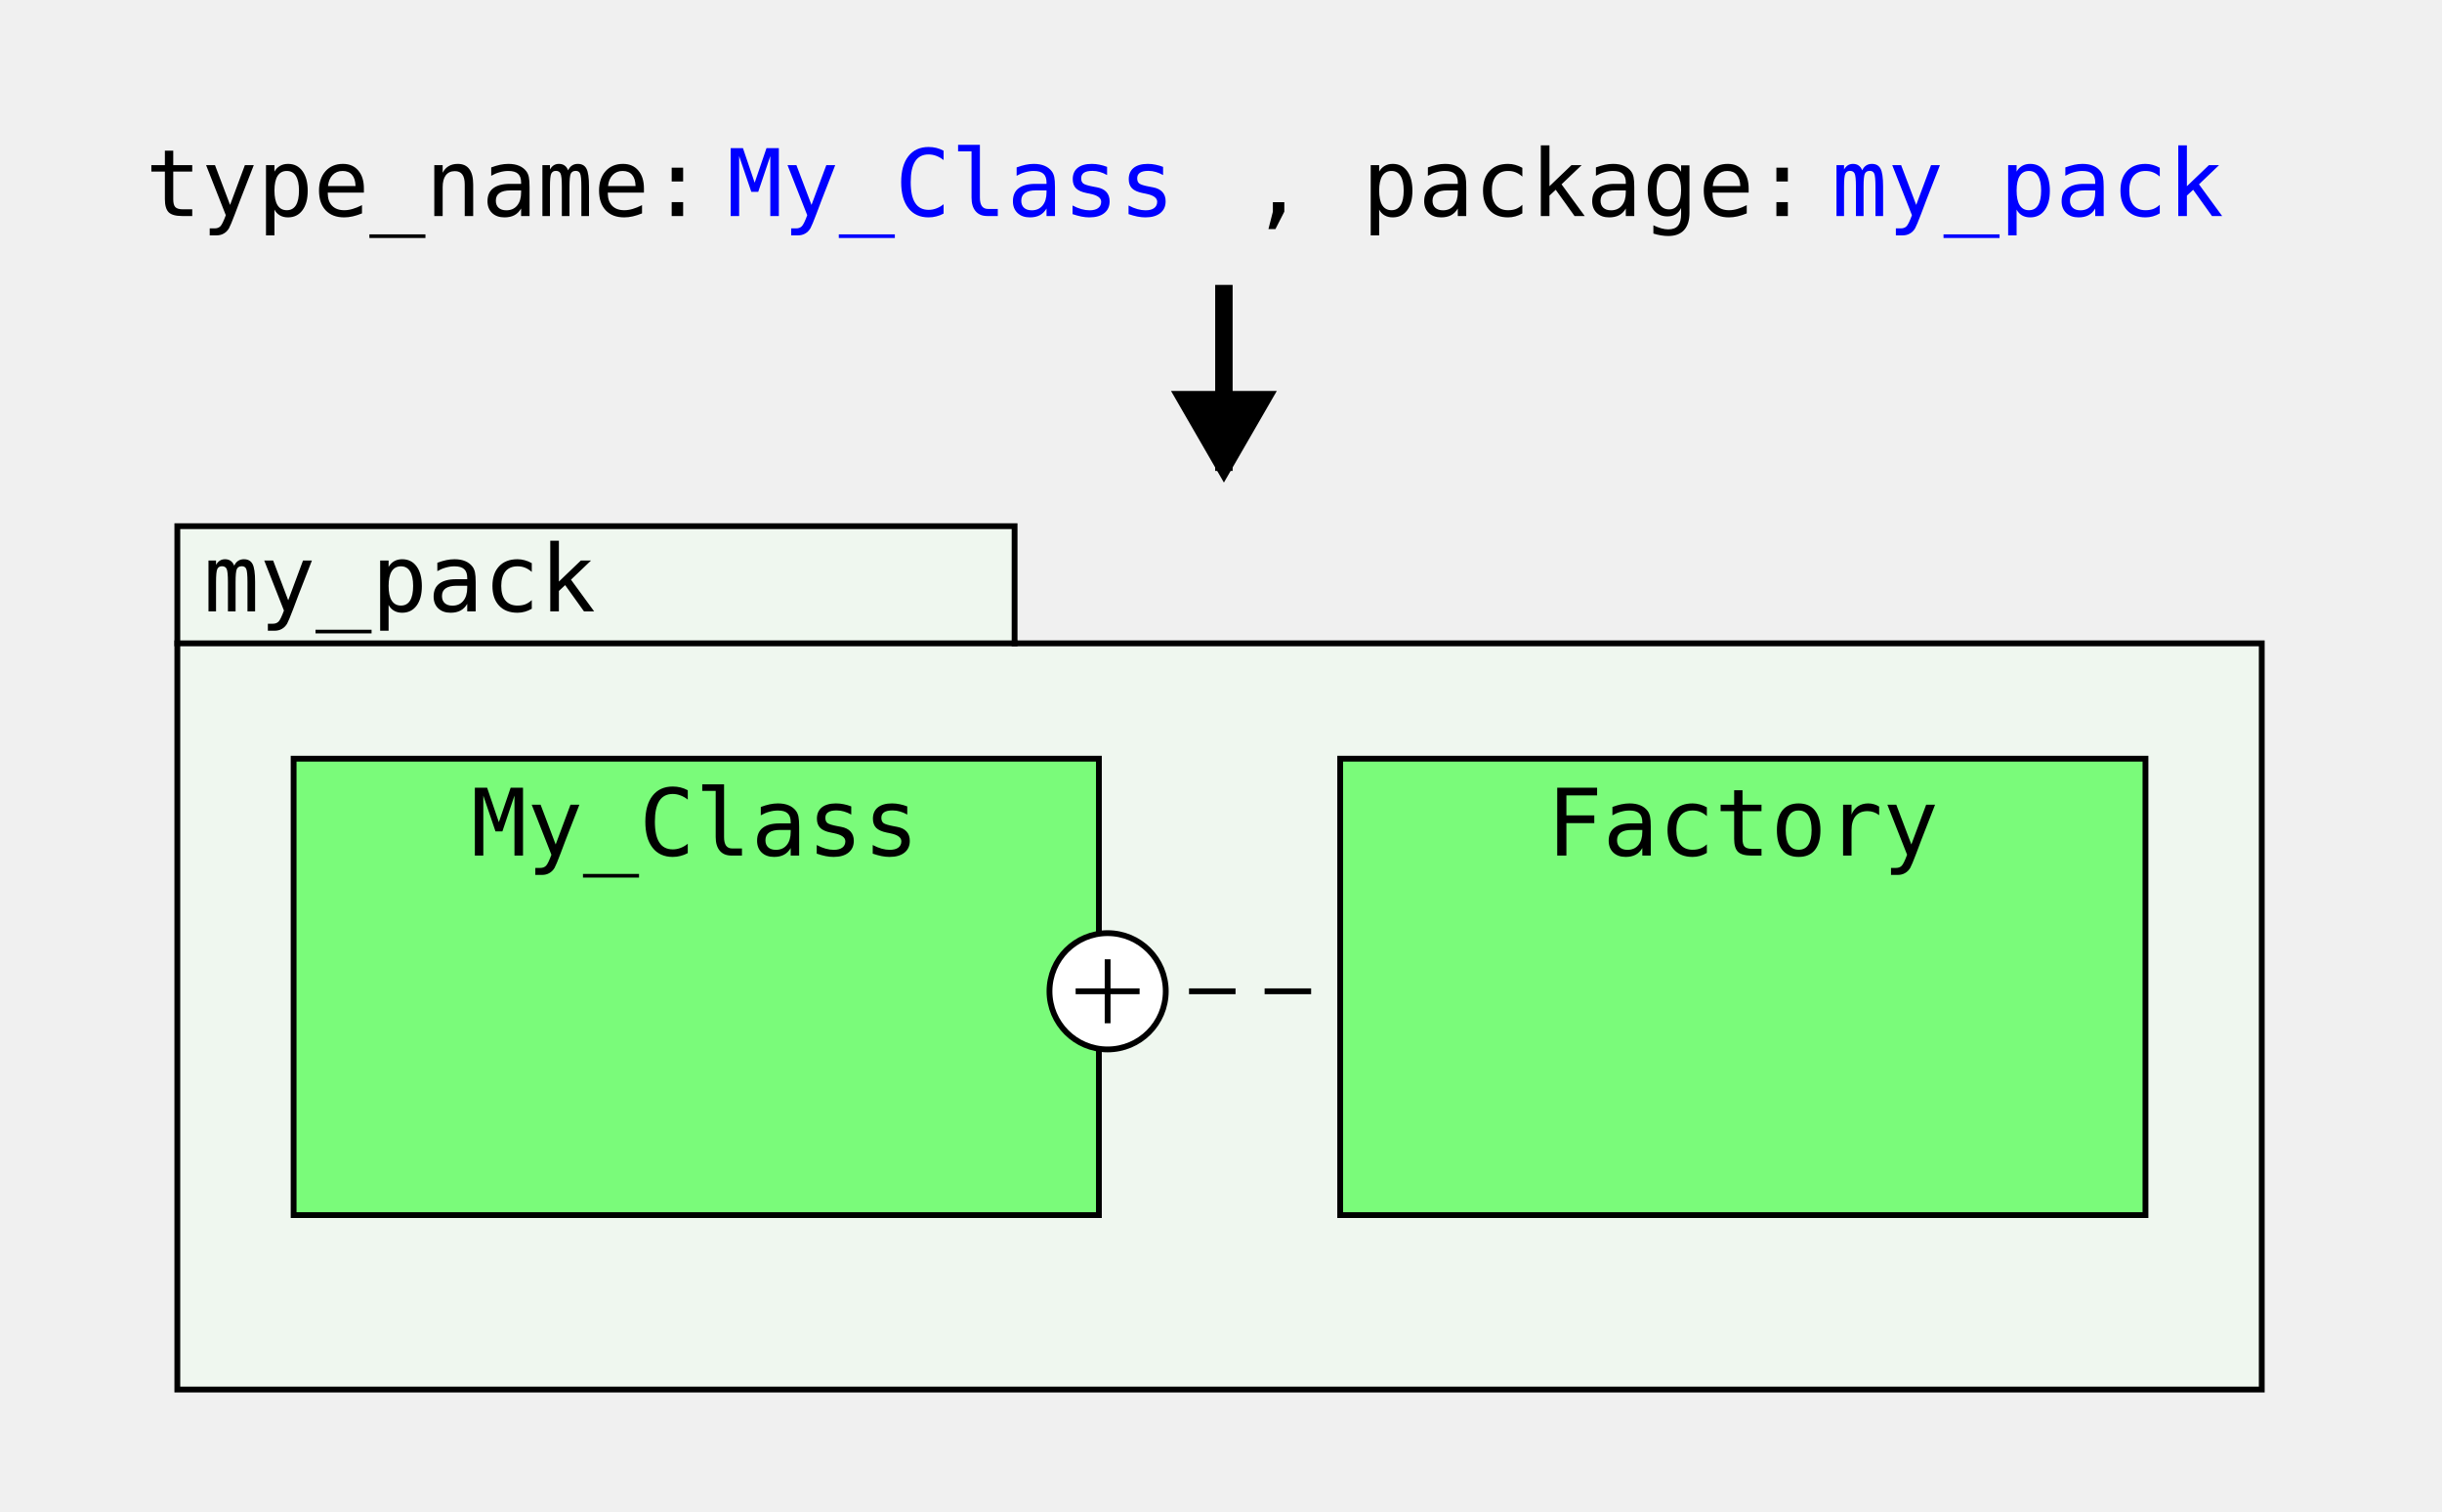
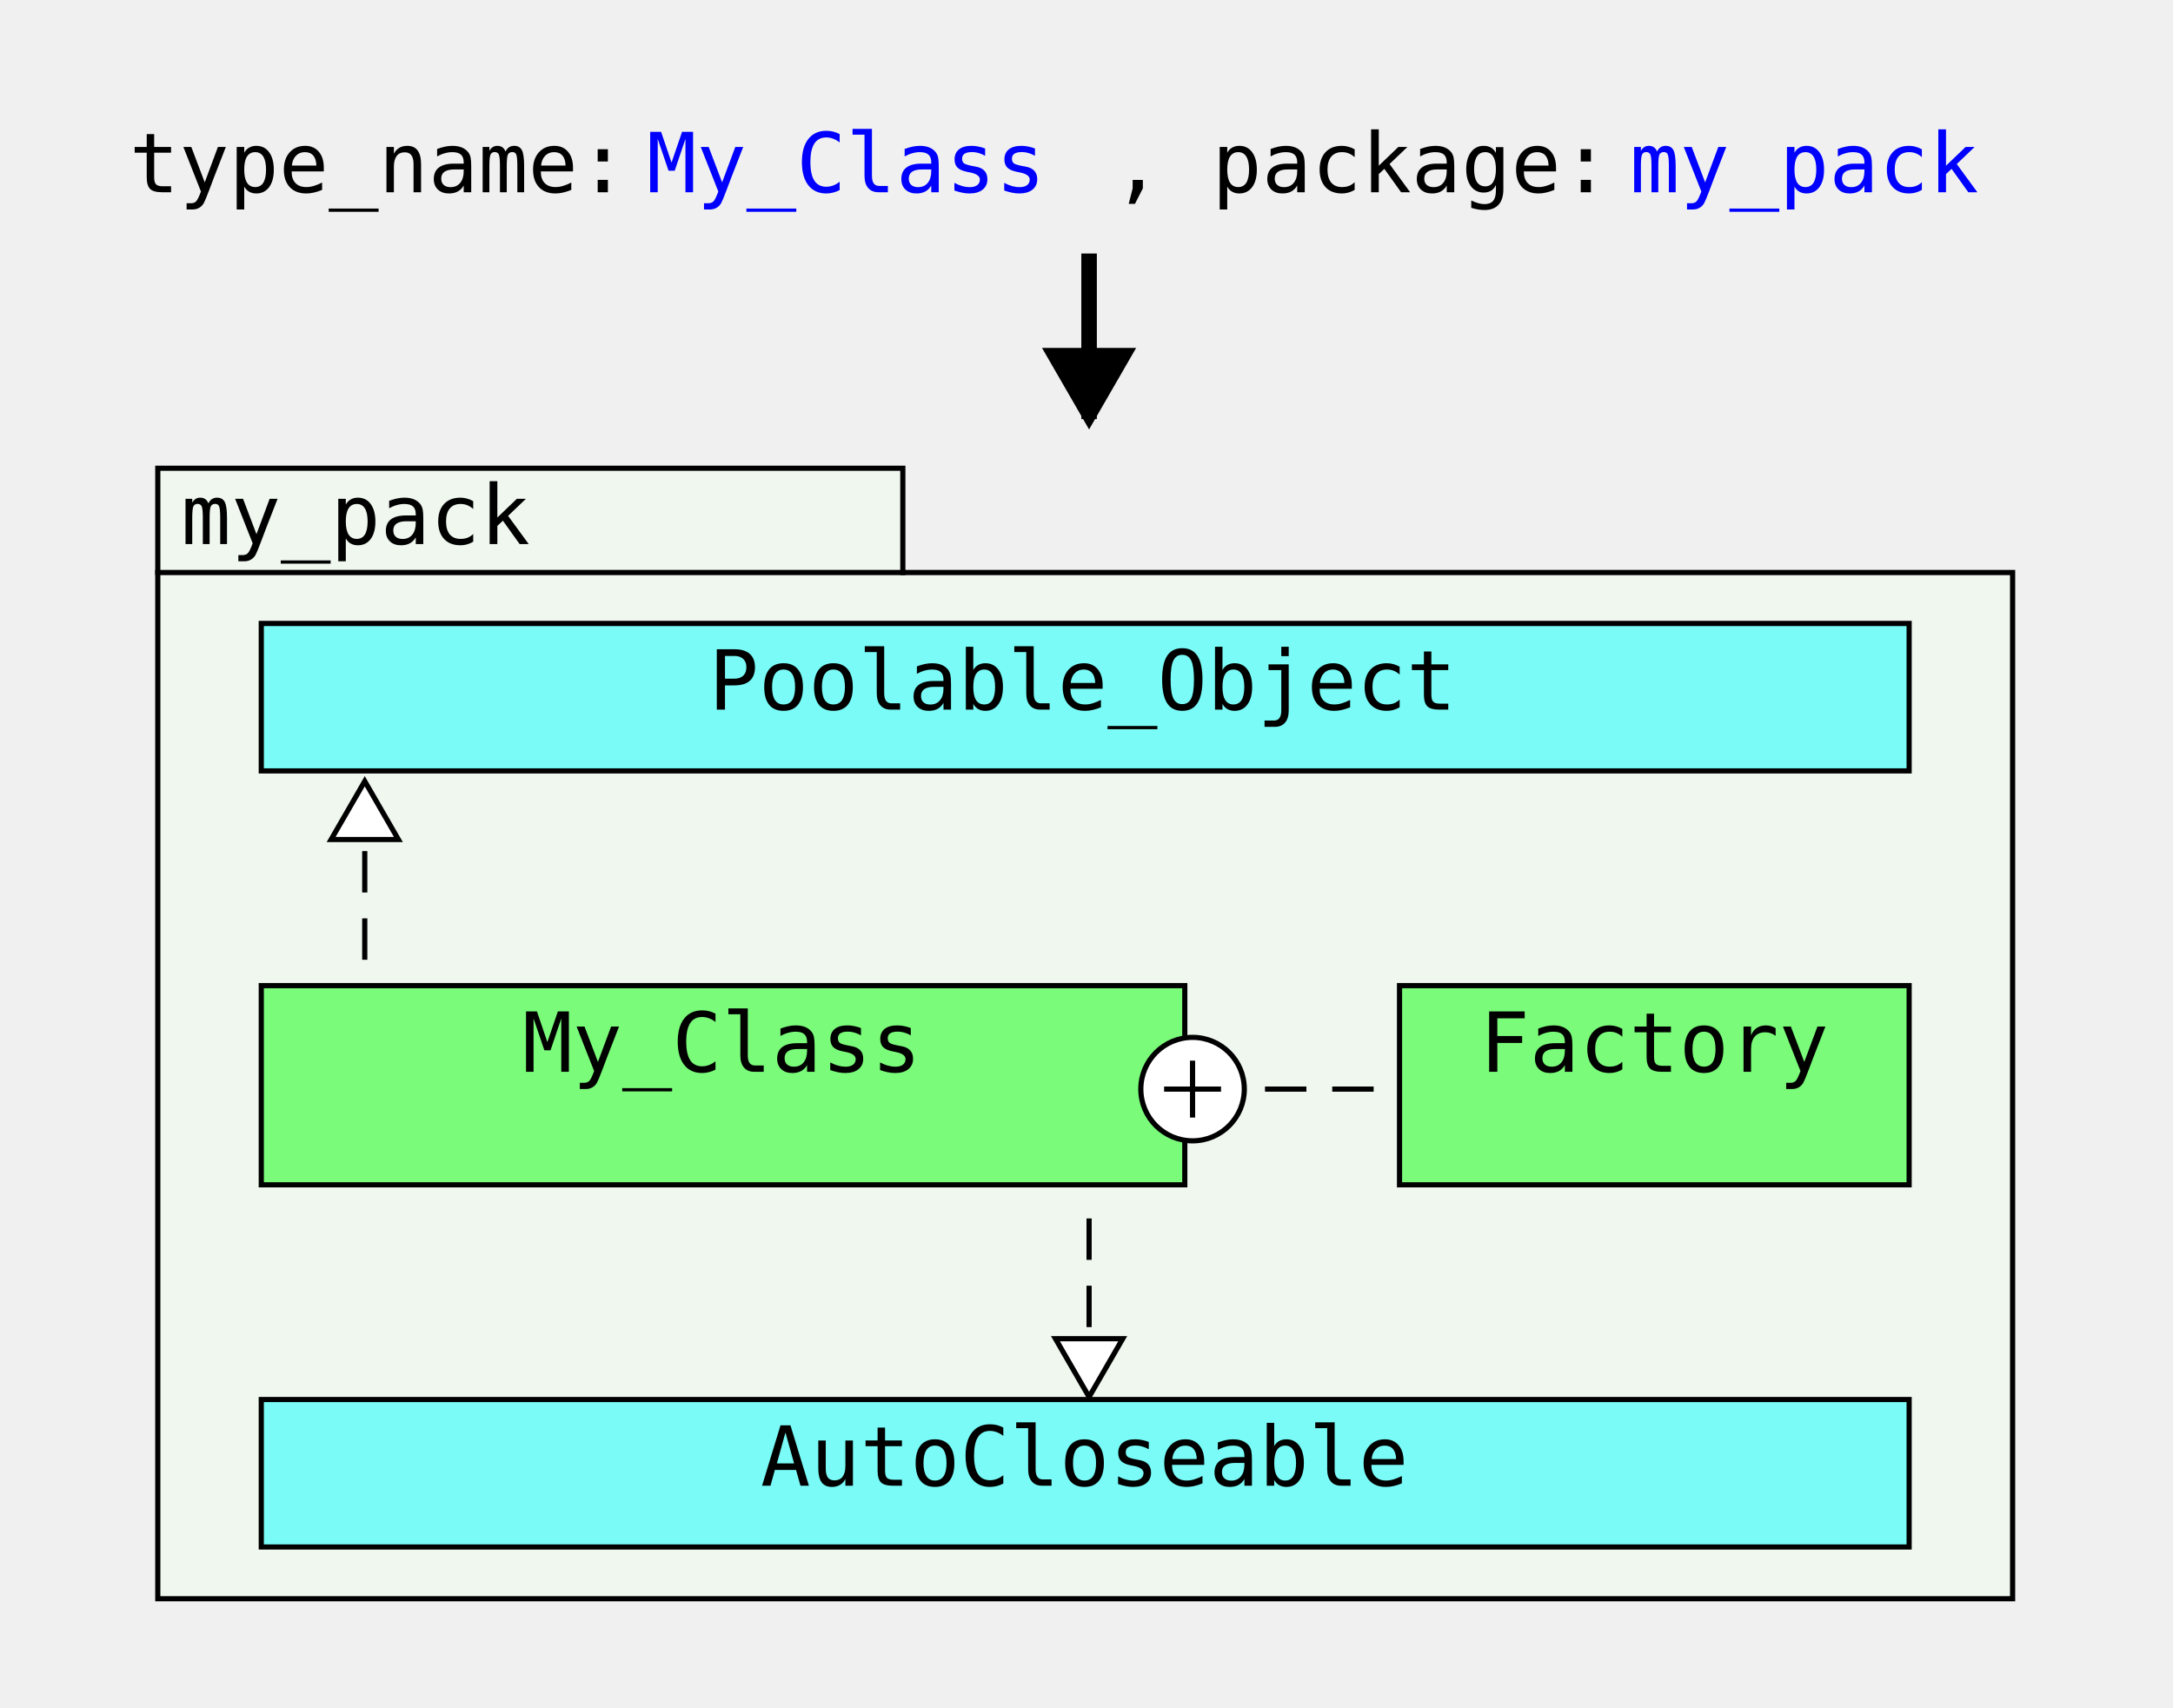
- <svg xmlns="http://www.w3.org/2000/svg" fill-opacity="1" color-rendering="auto" color-interpolation="auto" text-rendering="auto" stroke="black" stroke-linecap="square" width="420" stroke-miterlimit="10" shape-rendering="auto" stroke-opacity="1" fill="black" stroke-dasharray="none" font-weight="normal" stroke-width="1" viewBox="530 280 420 260" height="260" font-family="'Dialog'" font-style="normal" stroke-linejoin="miter" font-size="12px" stroke-dashoffset="0" image-rendering="auto">
+ <svg xmlns="http://www.w3.org/2000/svg" fill-opacity="1" color-rendering="auto" color-interpolation="auto" text-rendering="auto" stroke="black" stroke-linecap="square" width="420" stroke-miterlimit="10" shape-rendering="auto" stroke-opacity="1" fill="black" stroke-dasharray="none" font-weight="normal" stroke-width="1" viewBox="500 300 420 330" height="330" font-family="'Dialog'" font-style="normal" stroke-linejoin="miter" font-size="12px" stroke-dashoffset="0" image-rendering="auto">
  <defs id="genericDefs" />
  <g>
    <defs id="defs1">
      <clipPath clipPathUnits="userSpaceOnUse" id="clipPath1">
        <path d="M0 0 L2147483647 0 L2147483647 2147483647 L0 2147483647 L0 0 Z" />
      </clipPath>
      <clipPath clipPathUnits="userSpaceOnUse" id="clipPath2">
-         <path d="M0 0 L0 150 L360 150 L360 0 Z" />
+         <path d="M0 0 L0 220 L360 220 L360 0 Z" />
      </clipPath>
      <clipPath clipPathUnits="userSpaceOnUse" id="clipPath3">
-         <path d="M0 0 L0 80 L140 80 L140 0 Z" />
+         <path d="M0 0 L0 30 L320 30 L320 0 Z" />
      </clipPath>
      <clipPath clipPathUnits="userSpaceOnUse" id="clipPath4">
+         <path d="M0 0 L0 40 L100 40 L100 0 Z" />
+       </clipPath>
+       <clipPath clipPathUnits="userSpaceOnUse" id="clipPath5">
+         <path d="M0 0 L0 40 L180 40 L180 0 Z" />
+       </clipPath>
+       <clipPath clipPathUnits="userSpaceOnUse" id="clipPath6">
        <path d="M0 0 L0 30 L90 30 L90 0 Z" />
      </clipPath>
-       <clipPath clipPathUnits="userSpaceOnUse" id="clipPath5">
+       <clipPath clipPathUnits="userSpaceOnUse" id="clipPath7">
        <path d="M0 0 L0 30 L130 30 L130 0 Z" />
      </clipPath>
-       <clipPath clipPathUnits="userSpaceOnUse" id="clipPath6">
+       <clipPath clipPathUnits="userSpaceOnUse" id="clipPath8">
        <path d="M0 0 L0 30 L100 30 L100 0 Z" />
      </clipPath>
-       <clipPath clipPathUnits="userSpaceOnUse" id="clipPath7">
+       <clipPath clipPathUnits="userSpaceOnUse" id="clipPath9">
        <path d="M0 0 L0 30 L110 30 L110 0 Z" />
      </clipPath>
-       <clipPath clipPathUnits="userSpaceOnUse" id="clipPath8">
+       <clipPath clipPathUnits="userSpaceOnUse" id="clipPath10">
+         <path d="M0 0 L0 70 L30 70 L30 0 Z" />
+       </clipPath>
+       <clipPath clipPathUnits="userSpaceOnUse" id="clipPath11">
        <path d="M0 0 L0 30 L70 30 L70 0 Z" />
      </clipPath>
-       <clipPath clipPathUnits="userSpaceOnUse" id="clipPath9">
+       <clipPath clipPathUnits="userSpaceOnUse" id="clipPath12">
        <path d="M0 0 L0 60 L30 60 L30 0 Z" />
      </clipPath>
    </defs>
-     <g fill="rgb(238,255,238)" fill-opacity="0.49" transform="translate(560,370)" stroke-opacity="0.49" stroke="rgb(238,255,238)">
-       <path d="M0.5 0.5 L144.5 0.5 L144.5 20.656 L359 20.656 L359 149 L0.5 149 Z" stroke="none" clip-path="url(#clipPath2)" />
+     <g fill="rgb(238,255,238)" fill-opacity="0.49" transform="translate(530,390)" stroke-opacity="0.49" stroke="rgb(238,255,238)">
+       <path d="M0.5 0.5 L144.5 0.5 L144.5 20.656 L359 20.656 L359 219 L0.5 219 Z" stroke="none" clip-path="url(#clipPath2)" />
    </g>
-     <g transform="translate(560,370)">
-       <path fill="none" d="M0.5 0.5 L144.5 0.5 L144.5 20.656 L359 20.656 L359 149 L0.5 149 Z" clip-path="url(#clipPath2)" />
+     <g transform="translate(530,390)">
+       <path fill="none" d="M0.5 0.5 L144.5 0.5 L144.5 20.656 L359 20.656 L359 219 L0.5 219 Z" clip-path="url(#clipPath2)" />
      <path fill="none" d="M0.5 20.656 L144.5 20.656" clip-path="url(#clipPath2)" />
      <text x="5" font-size="16px" y="15.156" clip-path="url(#clipPath2)" font-family="monospace" stroke="none" xml:space="preserve">my_pack</text>
    </g>
-     <g fill="rgb(0,255,0)" fill-opacity="0.49" transform="translate(760,410)" stroke-opacity="0.49" stroke="rgb(0,255,0)">
-       <rect x="0.5" width="138.5" height="78.5" y="0.5" clip-path="url(#clipPath3)" stroke="none" />
+     <g fill="rgb(0,255,255)" fill-opacity="0.49" transform="translate(550,420)" stroke-opacity="0.49" stroke="rgb(0,255,255)">
+       <rect x="0.5" width="318.5" height="28.5" y="0.5" clip-path="url(#clipPath3)" stroke="none" />
    </g>
-     <g transform="translate(760,410)">
-       <rect fill="none" x="0.5" width="138.5" height="78.5" y="0.5" clip-path="url(#clipPath3)" />
-       <text x="36" font-size="16px" y="17.156" clip-path="url(#clipPath3)" font-family="monospace" stroke="none" xml:space="preserve">Factory</text>
+     <g transform="translate(550,420)">
+       <rect fill="none" x="0.5" width="318.5" height="28.5" y="0.5" clip-path="url(#clipPath3)" />
+       <text x="87" font-size="16px" y="17.156" clip-path="url(#clipPath3)" font-family="monospace" stroke="none" xml:space="preserve">Poolable_Object</text>
    </g>
-     <g fill="rgb(0,255,0)" fill-opacity="0.49" transform="translate(580,410)" stroke-opacity="0.49" stroke="rgb(0,255,0)">
-       <rect x="0.5" width="138.5" height="78.5" y="0.5" clip-path="url(#clipPath3)" stroke="none" />
+     <g fill="rgb(0,255,255)" fill-opacity="0.49" transform="translate(550,570)" stroke-opacity="0.49" stroke="rgb(0,255,255)">
+       <rect x="0.5" width="318.5" height="28.5" y="0.5" clip-path="url(#clipPath3)" stroke="none" />
    </g>
-     <g transform="translate(580,410)">
-       <rect fill="none" x="0.5" width="138.5" height="78.5" y="0.5" clip-path="url(#clipPath3)" />
-       <text x="31" font-size="16px" y="17.156" clip-path="url(#clipPath3)" font-family="monospace" stroke="none" xml:space="preserve">My_Class</text>
+     <g transform="translate(550,570)">
+       <rect fill="none" x="0.5" width="318.5" height="28.5" y="0.5" clip-path="url(#clipPath3)" />
+       <text x="97" font-size="16px" y="17.156" clip-path="url(#clipPath3)" font-family="monospace" stroke="none" xml:space="preserve">AutoCloseable</text>
    </g>
-     <g fill="blue" font-size="16px" font-family="monospace" transform="translate(840,300)" stroke="blue">
-       <text x="5" xml:space="preserve" y="17.156" clip-path="url(#clipPath4)" stroke="none">my_pack</text>
+     <g fill="rgb(0,255,0)" fill-opacity="0.49" transform="translate(770,490)" stroke-opacity="0.49" stroke="rgb(0,255,0)">
+       <rect x="0.5" width="98.5" height="38.5" y="0.5" clip-path="url(#clipPath4)" stroke="none" />
    </g>
-     <g font-family="monospace" font-size="16px" transform="translate(740,300)">
-       <text x="5" xml:space="preserve" y="17.156" clip-path="url(#clipPath5)" stroke="none">, package:</text>
+     <g transform="translate(770,490)">
+       <rect fill="none" x="0.5" width="98.5" height="38.5" y="0.5" clip-path="url(#clipPath4)" />
+       <text x="16" font-size="16px" y="17.156" clip-path="url(#clipPath4)" font-family="monospace" stroke="none" xml:space="preserve">Factory</text>
    </g>
-     <g fill="blue" font-size="16px" font-family="monospace" transform="translate(650,300)" stroke="blue">
-       <text x="5" xml:space="preserve" y="17.156" clip-path="url(#clipPath6)" stroke="none">My_Class</text>
+     <g fill="rgb(0,255,0)" fill-opacity="0.49" transform="translate(550,490)" stroke-opacity="0.49" stroke="rgb(0,255,0)">
+       <rect x="0.5" width="178.5" height="38.5" y="0.5" clip-path="url(#clipPath5)" stroke="none" />
    </g>
-     <g font-family="monospace" font-size="16px" transform="translate(550,300)">
-       <text x="5" xml:space="preserve" y="17.156" clip-path="url(#clipPath7)" stroke="none">type_name:</text>
+     <g transform="translate(550,490)">
+       <rect fill="none" x="0.5" width="178.5" height="38.5" y="0.5" clip-path="url(#clipPath5)" />
+       <text x="51" font-size="16px" y="17.156" clip-path="url(#clipPath5)" font-family="monospace" stroke="none" xml:space="preserve">My_Class</text>
    </g>
-     <g stroke-dasharray="8,5" stroke-miterlimit="5" transform="translate(710,440)" stroke-linecap="butt">
-       <path fill="none" d="M11.5 10.5 L50.5 10.5" clip-path="url(#clipPath8)" />
-       <circle fill="white" r="10" clip-path="url(#clipPath8)" cx="10.5" cy="10.5" stroke="none" />
-       <circle stroke-linecap="square" clip-path="url(#clipPath8)" fill="none" r="10" stroke-dasharray="none" cx="10.5" cy="10.5" stroke-miterlimit="10" />
-       <path fill="none" stroke-miterlimit="10" stroke-dasharray="none" d="M5.5 10.5 L15.5 10.5" clip-path="url(#clipPath8)" stroke-linecap="square" />
-       <path fill="none" stroke-miterlimit="10" stroke-dasharray="none" d="M10.5 5.5 L10.5 15.5" clip-path="url(#clipPath8)" stroke-linecap="square" />
+     <g fill="blue" font-size="16px" font-family="monospace" transform="translate(810,320)" stroke="blue">
+       <text x="5" xml:space="preserve" y="17.156" clip-path="url(#clipPath6)" stroke="none">my_pack</text>
    </g>
-     <g stroke-width="3" transform="translate(730,320)">
-       <path fill="none" d="M10.5 39.5 L10.5 10.5" clip-path="url(#clipPath9)" />
-       <path d="M17 28.742 L10.5 40 L4 28.742 Z" clip-path="url(#clipPath9)" stroke="none" />
-       <path fill="none" d="M17 28.742 L10.5 40 L4 28.742 Z" clip-path="url(#clipPath9)" />
+     <g font-family="monospace" font-size="16px" transform="translate(710,320)">
+       <text x="5" xml:space="preserve" y="17.156" clip-path="url(#clipPath7)" stroke="none">, package:</text>
+     </g>
+     <g fill="blue" font-size="16px" font-family="monospace" transform="translate(620,320)" stroke="blue">
+       <text x="5" xml:space="preserve" y="17.156" clip-path="url(#clipPath8)" stroke="none">My_Class</text>
+     </g>
+     <g font-family="monospace" font-size="16px" transform="translate(520,320)">
+       <text x="5" xml:space="preserve" y="17.156" clip-path="url(#clipPath9)" stroke="none">type_name:</text>
+     </g>
+     <g stroke-dasharray="8,5" stroke-miterlimit="5" transform="translate(700,520)" stroke-linecap="butt">
+       <path fill="none" d="M10.5 49.5 L10.5 10.5" clip-path="url(#clipPath10)" />
+       <path fill="white" d="M17 38.742 L10.5 50 L4 38.742 Z" clip-path="url(#clipPath10)" stroke="none" />
+       <path fill="none" stroke-miterlimit="10" stroke-dasharray="none" d="M17 38.742 L10.5 50 L4 38.742 Z" clip-path="url(#clipPath10)" stroke-linecap="square" />
+     </g>
+     <g stroke-dasharray="8,5" stroke-miterlimit="5" transform="translate(560,440)" stroke-linecap="butt">
+       <path fill="none" d="M10.5 11.5 L10.5 50.5" clip-path="url(#clipPath10)" />
+       <path fill="white" d="M4 22.258 L10.5 11 L17 22.258 Z" clip-path="url(#clipPath10)" stroke="none" />
+       <path fill="none" stroke-miterlimit="10" stroke-dasharray="none" d="M4 22.258 L10.5 11 L17 22.258 Z" clip-path="url(#clipPath10)" stroke-linecap="square" />
+     </g>
+     <g stroke-dasharray="8,5" stroke-miterlimit="5" transform="translate(720,500)" stroke-linecap="butt">
+       <path fill="none" d="M11.5 10.5 L50.5 10.5" clip-path="url(#clipPath11)" />
+       <circle fill="white" r="10" clip-path="url(#clipPath11)" cx="10.5" cy="10.5" stroke="none" />
+       <circle stroke-linecap="square" clip-path="url(#clipPath11)" fill="none" r="10" stroke-dasharray="none" cx="10.5" cy="10.5" stroke-miterlimit="10" />
+       <path fill="none" stroke-miterlimit="10" stroke-dasharray="none" d="M5.5 10.5 L15.5 10.5" clip-path="url(#clipPath11)" stroke-linecap="square" />
+       <path fill="none" stroke-miterlimit="10" stroke-dasharray="none" d="M10.5 5.5 L10.5 15.5" clip-path="url(#clipPath11)" stroke-linecap="square" />
+     </g>
+     <g stroke-width="3" transform="translate(700,340)">
+       <path fill="none" d="M10.5 39.5 L10.5 10.5" clip-path="url(#clipPath12)" />
+       <path d="M17 28.742 L10.5 40 L4 28.742 Z" clip-path="url(#clipPath12)" stroke="none" />
+       <path fill="none" d="M17 28.742 L10.5 40 L4 28.742 Z" clip-path="url(#clipPath12)" />
    </g>
  </g>
</svg>
